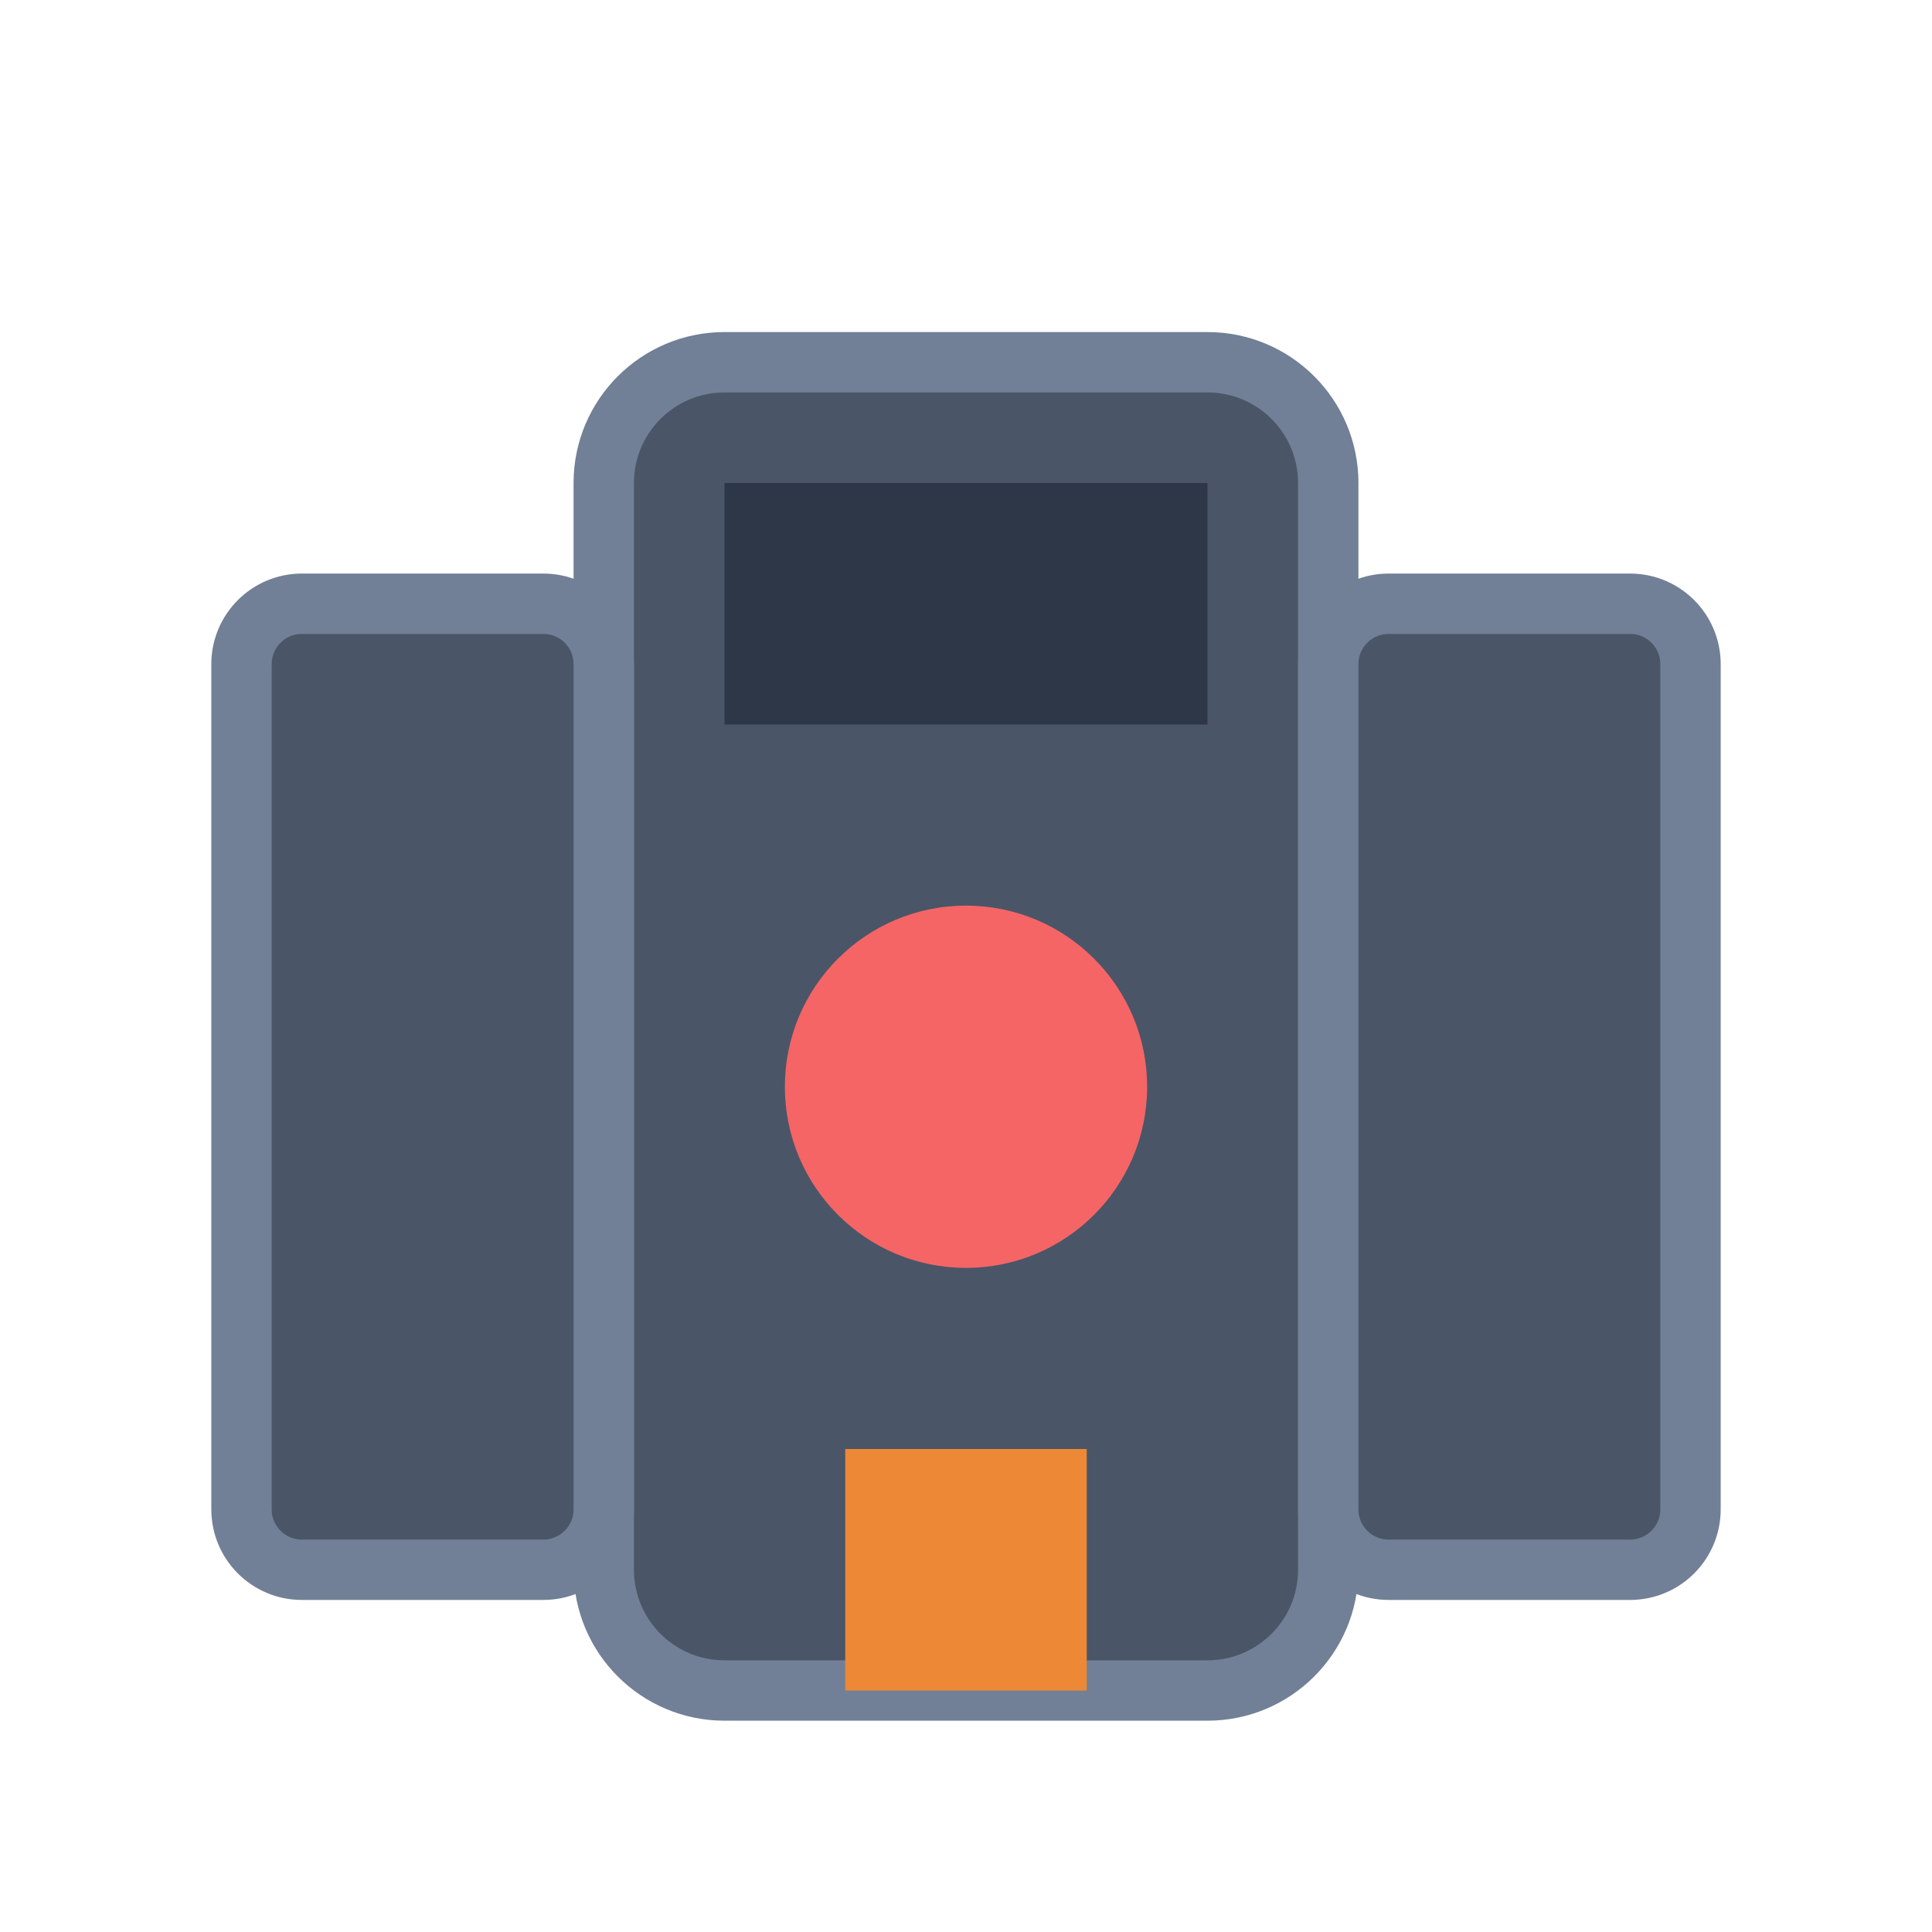
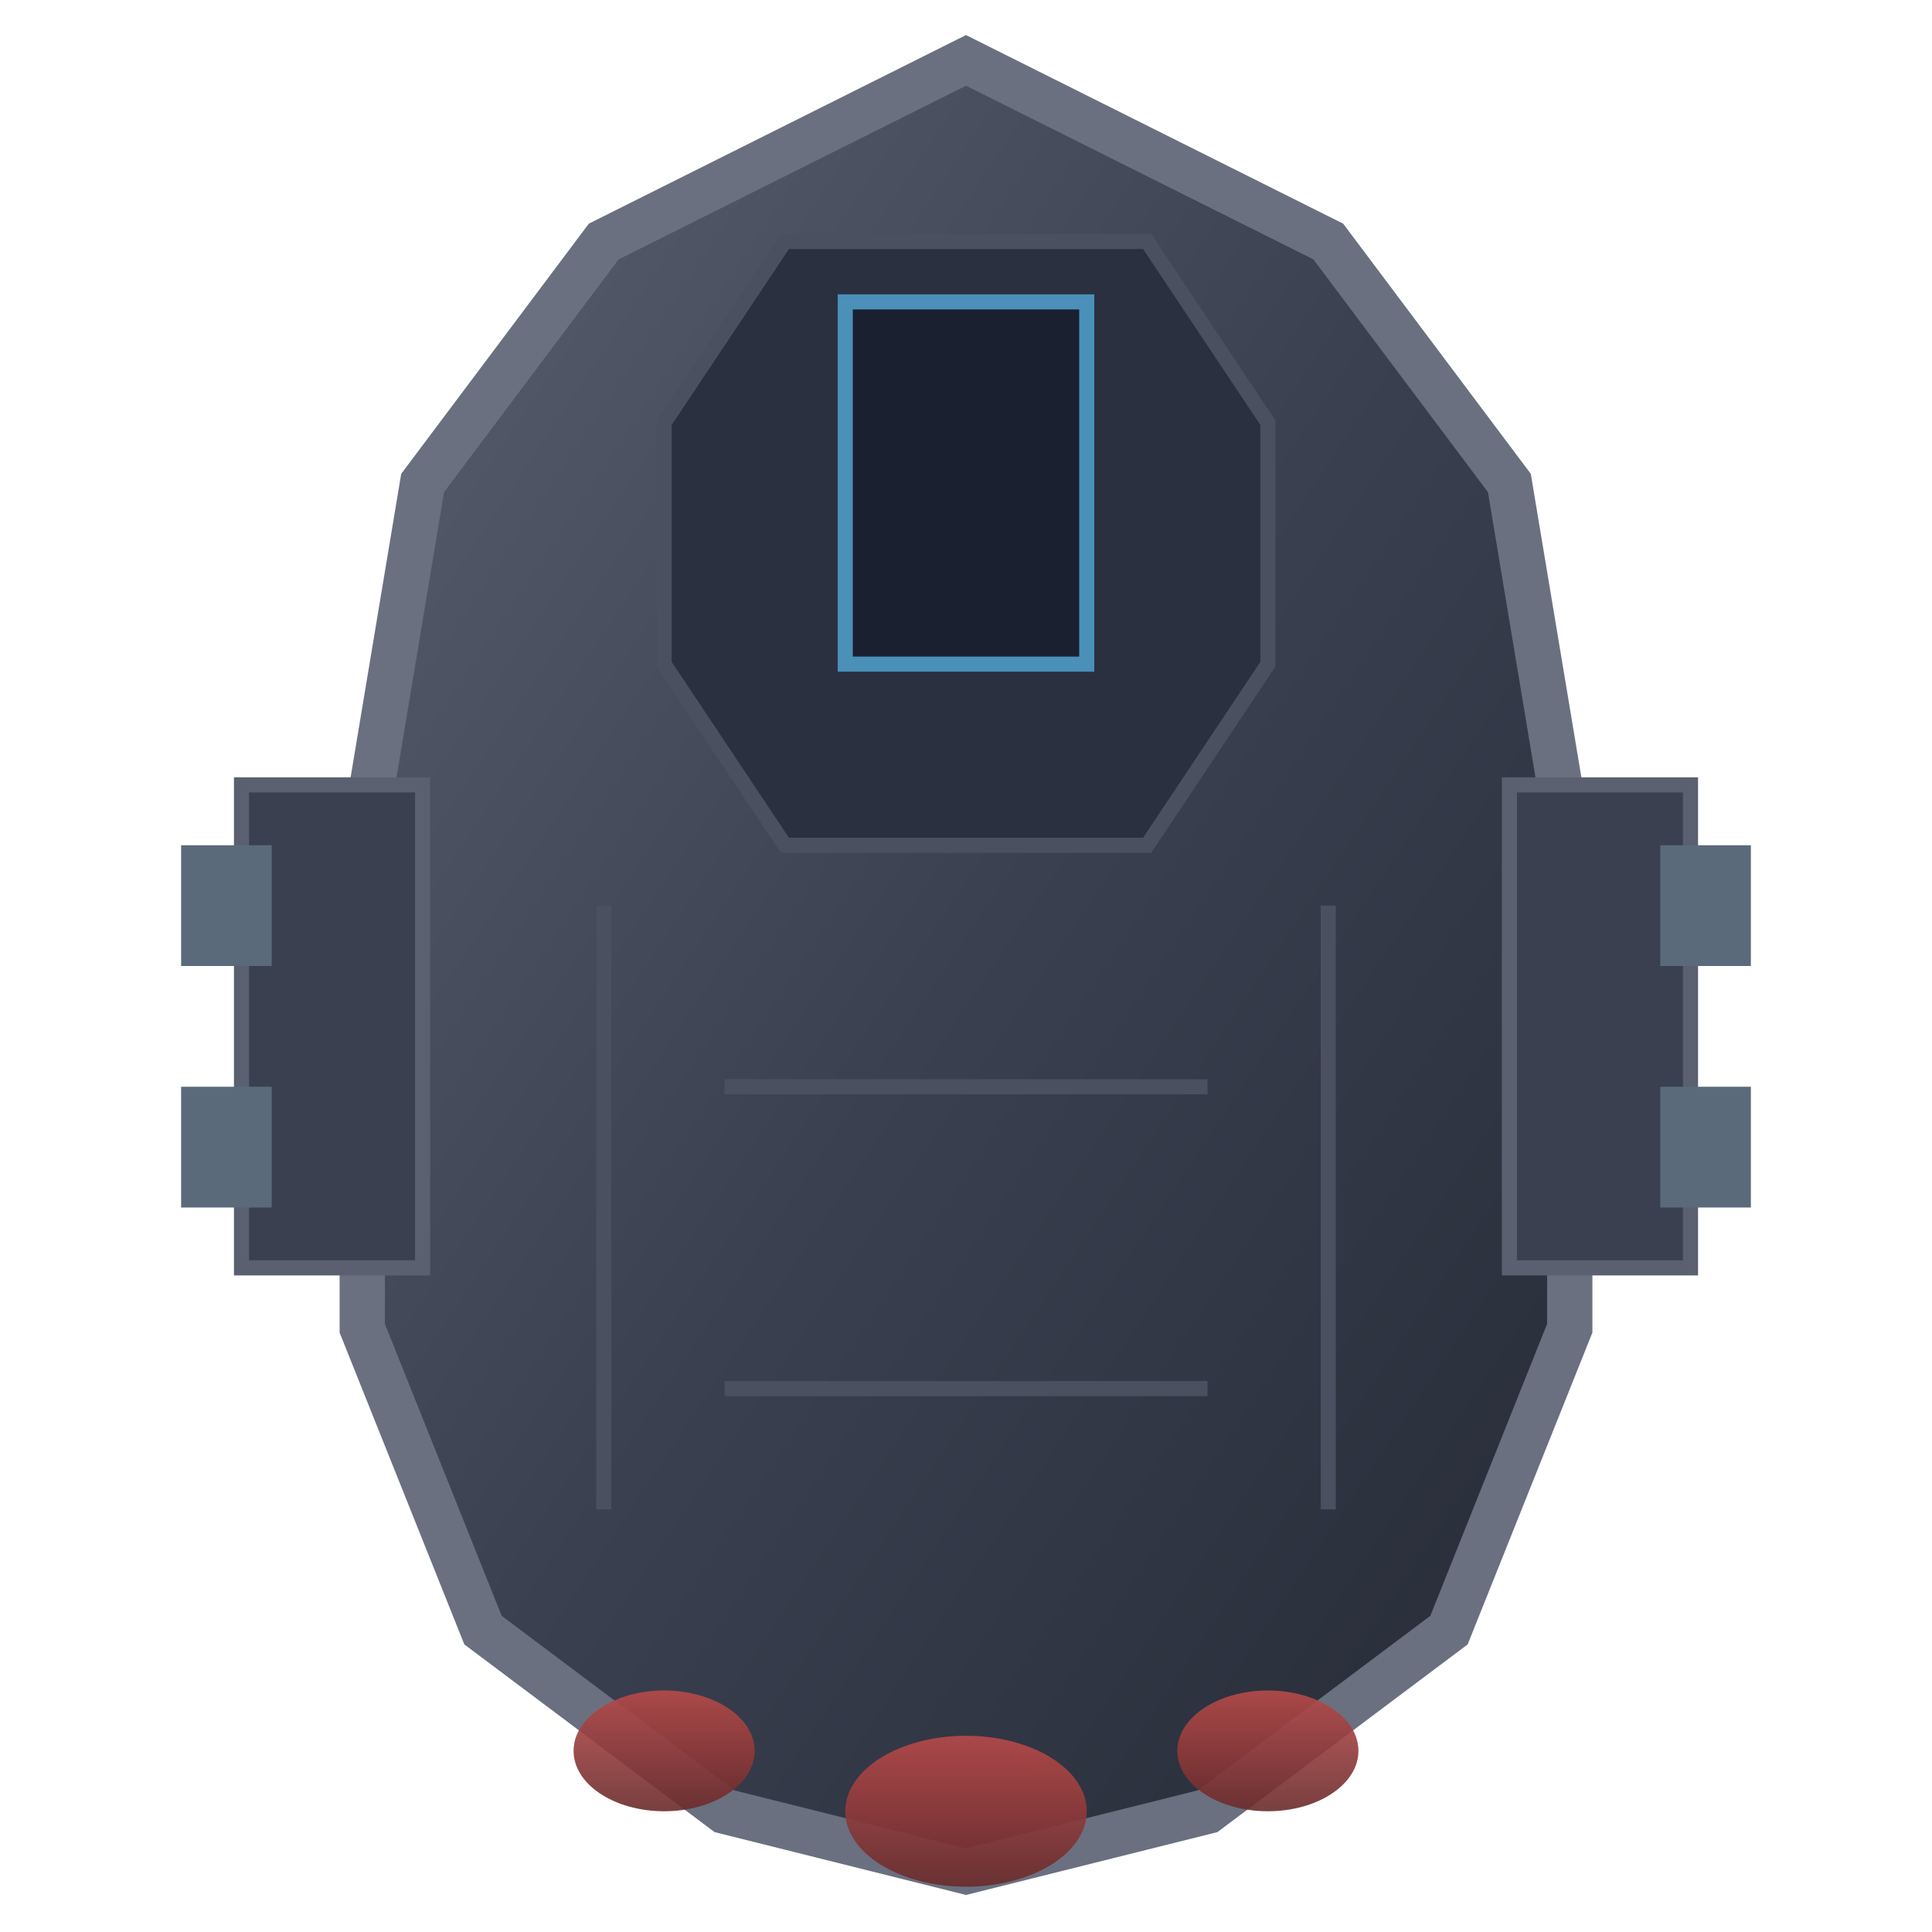
- <svg xmlns="http://www.w3.org/2000/svg" viewBox="0 0 64 64" fill="none">
-   <rect x="20" y="12" width="24" height="44" rx="4" fill="#4a5568" stroke="#718096" stroke-width="2" />
-   <rect x="24" y="16" width="16" height="8" fill="#2d3748" />
-   <rect x="8" y="20" width="12" height="32" rx="2" fill="#4a5568" stroke="#718096" stroke-width="2" />
-   <rect x="44" y="20" width="12" height="32" rx="2" fill="#4a5568" stroke="#718096" stroke-width="2" />
-   <circle cx="32" cy="36" r="6" fill="#f56565" />
-   <rect x="28" y="48" width="8" height="8" fill="#ed8936" />
+ <svg xmlns="http://www.w3.org/2000/svg" viewBox="0 0 64 64">
+   <defs>
+     <linearGradient id="dreadHull" x1="0%" y1="0%" x2="100%" y2="100%">
+       <stop offset="0%" style="stop-color:#5a6070" />
+       <stop offset="50%" style="stop-color:#3a4050" />
+       <stop offset="100%" style="stop-color:#252a35" />
+     </linearGradient>
+     <linearGradient id="dreadEngine" x1="0%" y1="0%" x2="0%" y2="100%">
+       <stop offset="0%" style="stop-color:#b84a4a" />
+       <stop offset="100%" style="stop-color:#6a2a2a" />
+     </linearGradient>
+   </defs>
+   <path d="M32 2 L44 8 L50 16 L52 28 L52 44 L48 54 L40 60 L32 62 L24 60 L16 54 L12 44 L12 28 L14 16 L20 8 Z" fill="url(#dreadHull)" stroke="#6a7080" stroke-width="1.5" />
+   <path d="M26 8 L38 8 L42 14 L42 22 L38 28 L26 28 L22 22 L22 14 Z" fill="#2a3040" stroke="#4a5060" stroke-width="0.5" />
+   <rect x="28" y="10" width="8" height="12" fill="#1a2030" stroke="#4a90b8" stroke-width="0.5" />
+   <rect x="8" y="26" width="6" height="16" fill="#3a4050" stroke="#5a6070" stroke-width="0.5" />
+   <rect x="50" y="26" width="6" height="16" fill="#3a4050" stroke="#5a6070" stroke-width="0.5" />
+   <rect x="6" y="28" width="3" height="4" fill="#5a6a7a" />
+   <rect x="6" y="36" width="3" height="4" fill="#5a6a7a" />
+   <rect x="55" y="28" width="3" height="4" fill="#5a6a7a" />
+   <rect x="55" y="36" width="3" height="4" fill="#5a6a7a" />
+   <ellipse cx="22" cy="58" rx="3" ry="2" fill="url(#dreadEngine)" opacity="0.9" />
+   <ellipse cx="32" cy="60" rx="4" ry="2.5" fill="url(#dreadEngine)" opacity="0.9" />
+   <ellipse cx="42" cy="58" rx="3" ry="2" fill="url(#dreadEngine)" opacity="0.9" />
+   <line x1="20" y1="30" x2="20" y2="50" stroke="#4a5060" stroke-width="0.5" />
+   <line x1="44" y1="30" x2="44" y2="50" stroke="#4a5060" stroke-width="0.5" />
+   <line x1="24" y1="36" x2="40" y2="36" stroke="#4a5060" stroke-width="0.5" />
+   <line x1="24" y1="46" x2="40" y2="46" stroke="#4a5060" stroke-width="0.5" />
</svg>
